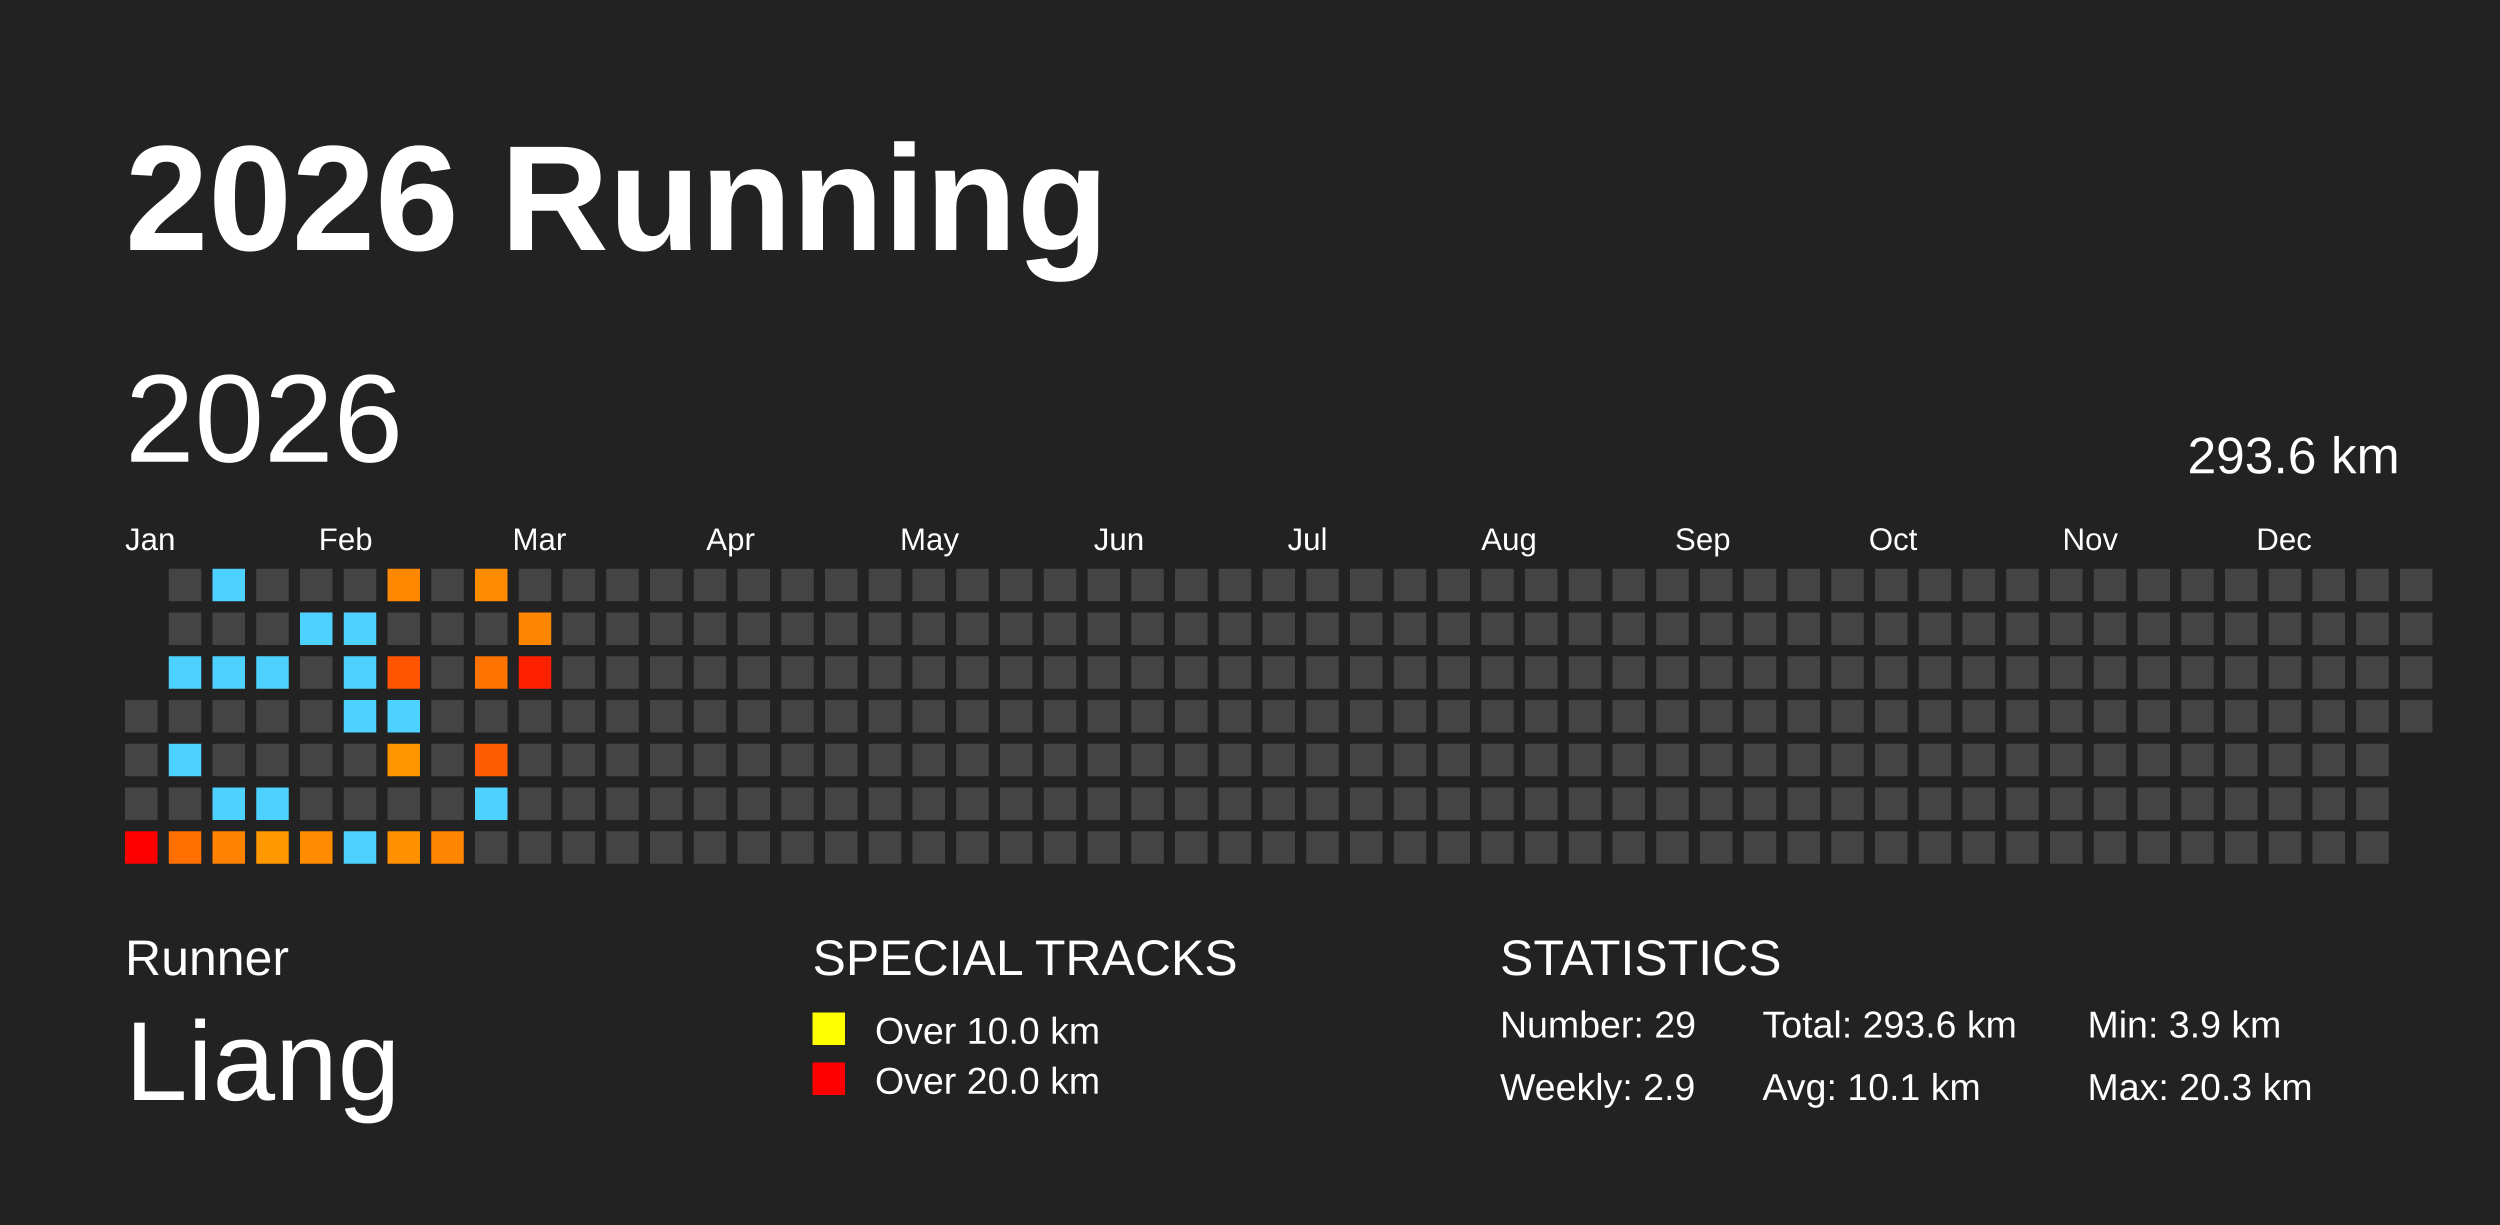
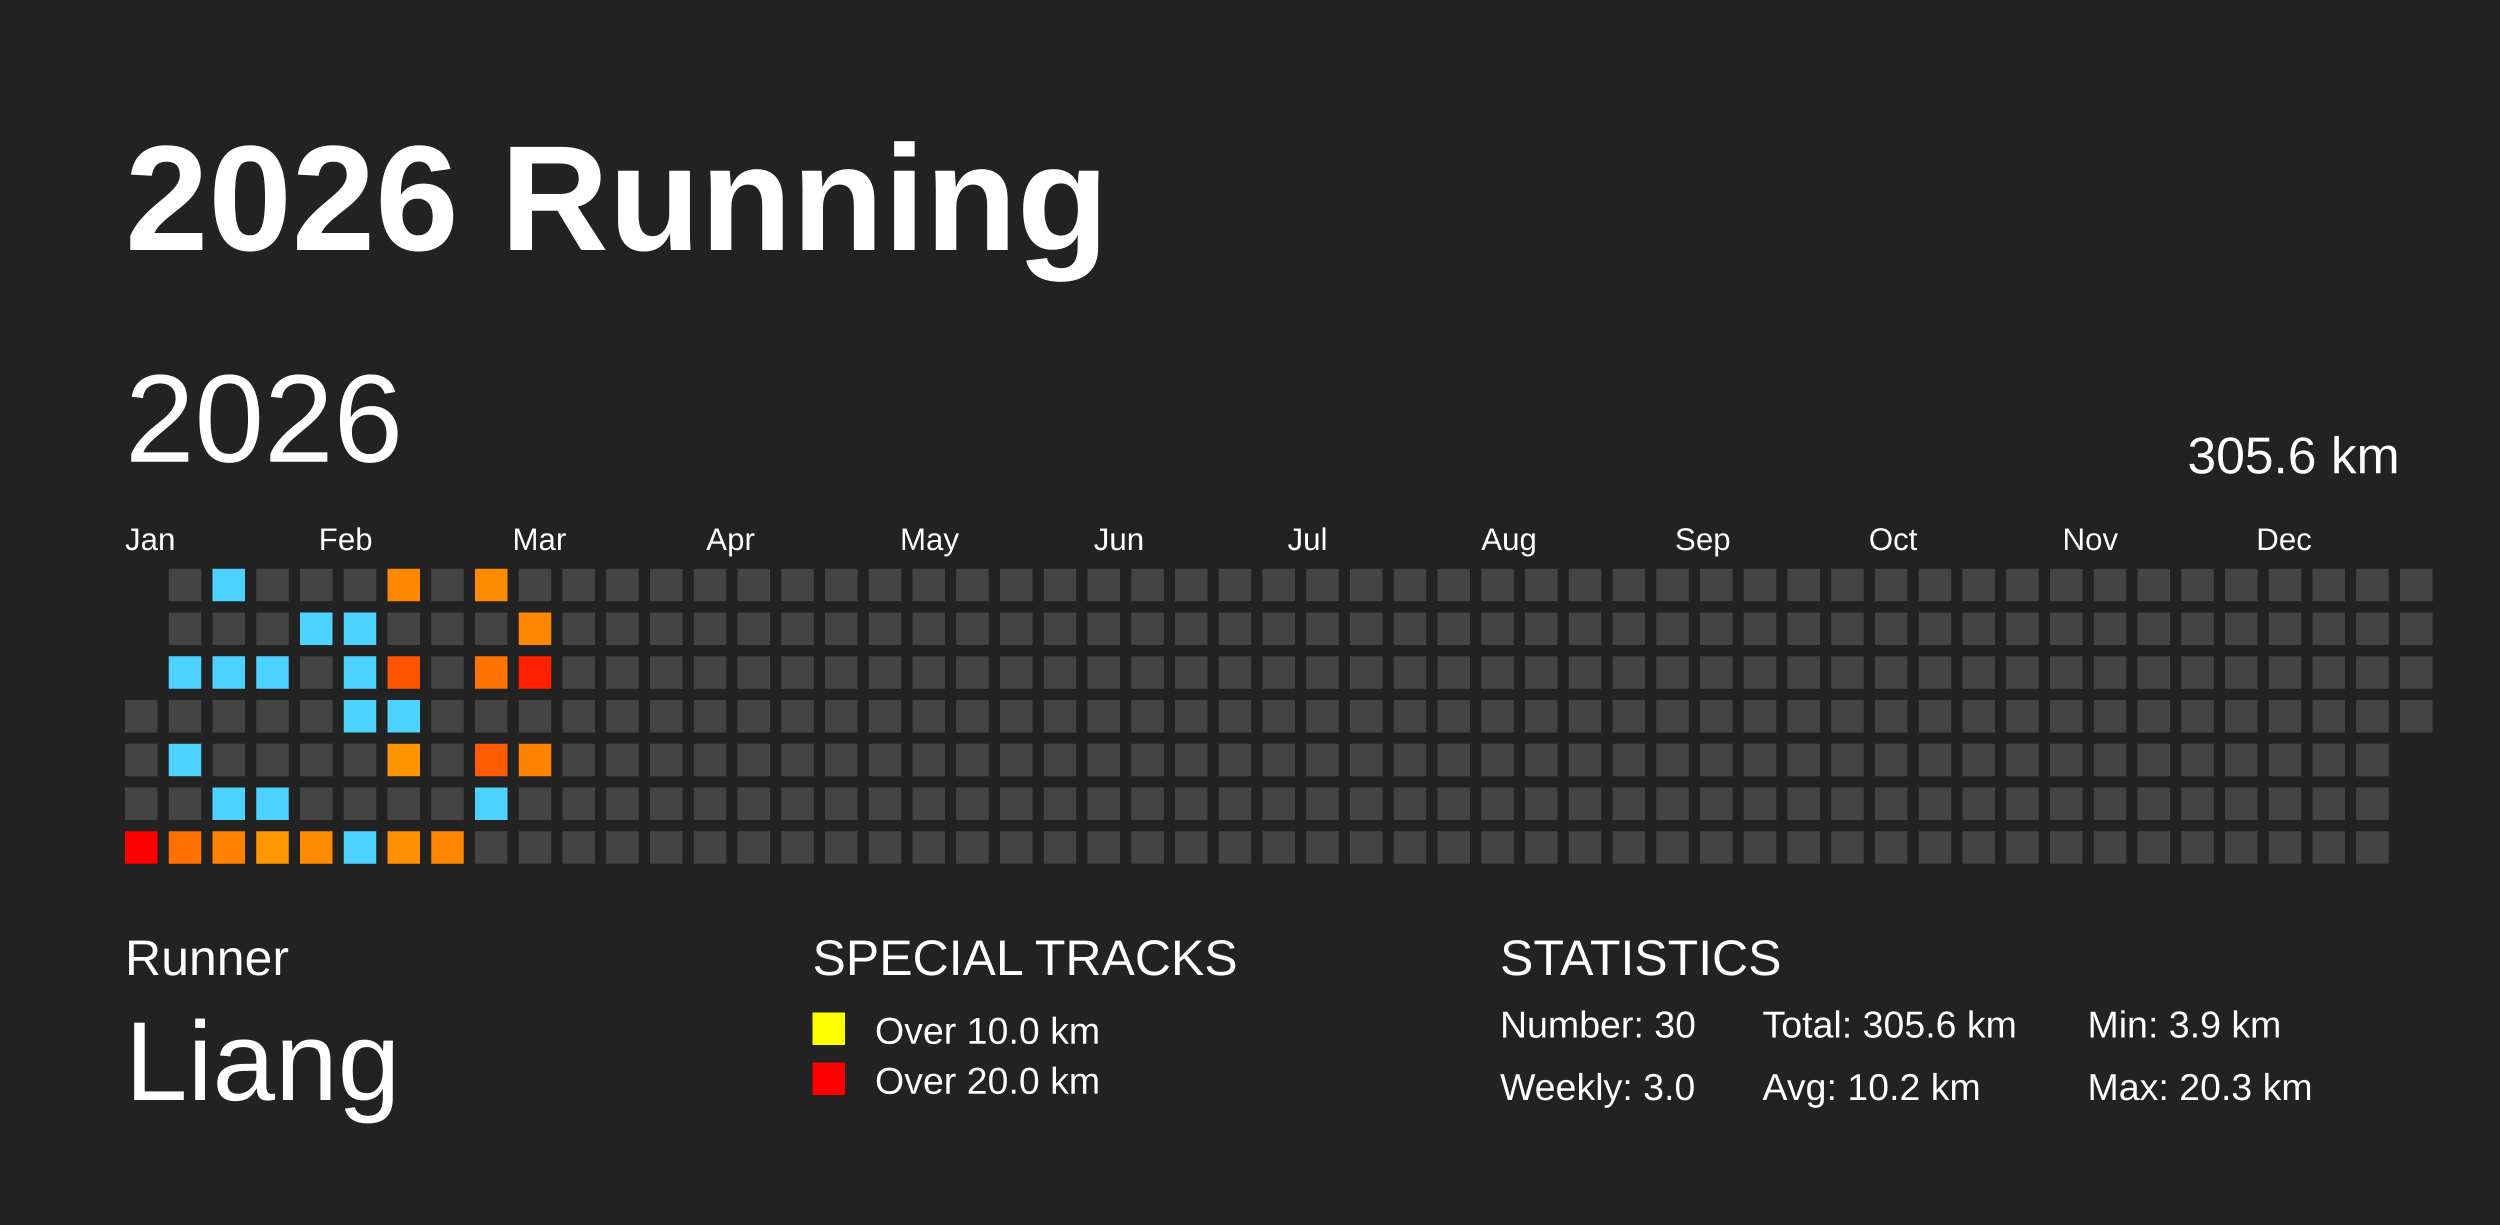
<svg xmlns="http://www.w3.org/2000/svg" baseProfile="full" height="98mm" version="1.1" viewBox="0,0,200,98" width="200mm">
  <defs />
  <rect fill="#222222" height="98" width="200" x="0" y="0" />
  <text fill="#FFFFFF" style="font-size:12px; font-family:Arial; font-weight:bold;" x="10" y="20">2026 Running</text>
  <text fill="#FFFFFF" style="font-size:4px; font-family:Arial" x="10" y="78">Runner</text>
  <text fill="#FFFFFF" style="font-size:9px; font-family:Arial" x="10" y="88">Liang</text>
  <text fill="#FFFFFF" style="font-size:4px; font-family:Arial" x="65" y="78">SPECIAL TRACKS</text>
  <rect fill="yellow" height="2.6" width="2.6" x="65" y="81" />
  <text fill="#FFFFFF" style="font-size:3px; font-family:Arial" x="70" y="83.5">Over 10.0 km</text>
  <rect fill="red" height="2.6" width="2.6" x="65" y="85" />
  <text fill="#FFFFFF" style="font-size:3px; font-family:Arial" x="70" y="87.5">Over 20.0 km</text>
  <text fill="#FFFFFF" style="font-size:4px; font-family:Arial" x="120" y="78">STATISTICS</text>
-   <text fill="#FFFFFF" style="font-size:3px; font-family:Arial" x="120" y="83">Number: 29</text>
-   <text fill="#FFFFFF" style="font-size:3px; font-family:Arial" x="120" y="88">Weekly: 2.9</text>
-   <text fill="#FFFFFF" style="font-size:3px; font-family:Arial" x="141" y="83">Total: 293.6 km</text>
-   <text fill="#FFFFFF" style="font-size:3px; font-family:Arial" x="141" y="88">Avg: 10.1 km</text>
+   <text fill="#FFFFFF" style="font-size:3px; font-family:Arial" x="120" y="83">Number: 30</text>
+   <text fill="#FFFFFF" style="font-size:3px; font-family:Arial" x="120" y="88">Weekly: 3.0</text>
+   <text fill="#FFFFFF" style="font-size:3px; font-family:Arial" x="141" y="83">Total: 305.6 km</text>
+   <text fill="#FFFFFF" style="font-size:3px; font-family:Arial" x="141" y="88">Avg: 10.2 km</text>
  <text fill="#FFFFFF" style="font-size:3px; font-family:Arial" x="167" y="83">Min: 3.9 km</text>
  <text fill="#FFFFFF" style="font-size:3px; font-family:Arial" x="167" y="88">Max: 20.3 km</text>
  <text dominant-baseline="hanging" fill="#FFFFFF" style="font-size:10.0px; font-family:Arial;" x="10" y="30">2026</text>
-   <text dominant-baseline="hanging" fill="#FFFFFF" style="font-size:4.125px; font-family:Arial;" x="175" y="35">293.6 km</text>
+   <text dominant-baseline="hanging" fill="#FFFFFF" style="font-size:4.125px; font-family:Arial;" x="175" y="35">305.6 km</text>
  <text fill="#FFFFFF" style="font-size:2.5px; font-family:Arial" x="10.0" y="44">Jan</text>
  <text fill="#FFFFFF" style="font-size:2.5px; font-family:Arial" x="25.5" y="44">Feb</text>
  <text fill="#FFFFFF" style="font-size:2.5px; font-family:Arial" x="41.0" y="44">Mar</text>
  <text fill="#FFFFFF" style="font-size:2.5px; font-family:Arial" x="56.5" y="44">Apr</text>
  <text fill="#FFFFFF" style="font-size:2.5px; font-family:Arial" x="72.0" y="44">May</text>
  <text fill="#FFFFFF" style="font-size:2.5px; font-family:Arial" x="87.5" y="44">Jun</text>
  <text fill="#FFFFFF" style="font-size:2.5px; font-family:Arial" x="103.0" y="44">Jul</text>
  <text fill="#FFFFFF" style="font-size:2.5px; font-family:Arial" x="118.5" y="44">Aug</text>
  <text fill="#FFFFFF" style="font-size:2.5px; font-family:Arial" x="134.0" y="44">Sep</text>
  <text fill="#FFFFFF" style="font-size:2.5px; font-family:Arial" x="149.5" y="44">Oct</text>
  <text fill="#FFFFFF" style="font-size:2.5px; font-family:Arial" x="165.0" y="44">Nov</text>
  <text fill="#FFFFFF" style="font-size:2.5px; font-family:Arial" x="180.5" y="44">Dec</text>
  <rect fill="#444444" height="2.6" width="2.6" x="10.0" y="56.0" />
  <rect fill="#444444" height="2.6" width="2.6" x="10.0" y="59.5" />
  <rect fill="#444444" height="2.6" width="2.6" x="10.0" y="63.0" />
  <rect fill="red" height="2.6" width="2.6" x="10.0" y="66.5" />
  <rect fill="#444444" height="2.6" width="2.6" x="13.5" y="45.5" />
  <rect fill="#444444" height="2.6" width="2.6" x="13.5" y="49.0" />
  <rect fill="#4dd2ff" height="2.6" width="2.6" x="13.5" y="52.5" />
  <rect fill="#444444" height="2.6" width="2.6" x="13.5" y="56.0" />
  <rect fill="#4dd2ff" height="2.6" width="2.6" x="13.5" y="59.5" />
  <rect fill="#444444" height="2.6" width="2.6" x="13.5" y="63.0" />
  <rect fill="#ff7000" height="2.6" width="2.6" x="13.5" y="66.5" />
  <rect fill="#4dd2ff" height="2.6" width="2.6" x="17.0" y="45.5" />
  <rect fill="#444444" height="2.6" width="2.6" x="17.0" y="49.0" />
  <rect fill="#4dd2ff" height="2.6" width="2.6" x="17.0" y="52.5" />
  <rect fill="#444444" height="2.6" width="2.6" x="17.0" y="56.0" />
  <rect fill="#444444" height="2.6" width="2.6" x="17.0" y="59.5" />
  <rect fill="#4dd2ff" height="2.6" width="2.6" x="17.0" y="63.0" />
  <rect fill="#ff8200" height="2.6" width="2.6" x="17.0" y="66.5" />
  <rect fill="#444444" height="2.6" width="2.6" x="20.5" y="45.5" />
  <rect fill="#444444" height="2.6" width="2.6" x="20.5" y="49.0" />
  <rect fill="#4dd2ff" height="2.6" width="2.6" x="20.5" y="52.5" />
  <rect fill="#444444" height="2.6" width="2.6" x="20.5" y="56.0" />
  <rect fill="#444444" height="2.6" width="2.6" x="20.5" y="59.5" />
  <rect fill="#4dd2ff" height="2.6" width="2.6" x="20.5" y="63.0" />
  <rect fill="#ff9800" height="2.6" width="2.6" x="20.5" y="66.5" />
  <rect fill="#444444" height="2.6" width="2.6" x="24.0" y="45.5" />
  <rect fill="#4dd2ff" height="2.6" width="2.6" x="24.0" y="49.0" />
  <rect fill="#444444" height="2.6" width="2.6" x="24.0" y="52.5" />
  <rect fill="#444444" height="2.6" width="2.6" x="24.0" y="56.0" />
  <rect fill="#444444" height="2.6" width="2.6" x="24.0" y="59.5" />
  <rect fill="#444444" height="2.6" width="2.6" x="24.0" y="63.0" />
  <rect fill="#ff8c00" height="2.6" width="2.6" x="24.0" y="66.5" />
  <rect fill="#444444" height="2.6" width="2.6" x="27.5" y="45.5" />
  <rect fill="#4dd2ff" height="2.6" width="2.6" x="27.5" y="49.0" />
  <rect fill="#4dd2ff" height="2.6" width="2.6" x="27.5" y="52.5" />
  <rect fill="#4dd2ff" height="2.6" width="2.6" x="27.5" y="56.0" />
  <rect fill="#444444" height="2.6" width="2.6" x="27.5" y="59.5" />
  <rect fill="#444444" height="2.6" width="2.6" x="27.5" y="63.0" />
  <rect fill="#4dd2ff" height="2.6" width="2.6" x="27.5" y="66.5" />
  <rect fill="#ff8800" height="2.6" width="2.6" x="31.0" y="45.5" />
  <rect fill="#444444" height="2.6" width="2.6" x="31.0" y="49.0" />
  <rect fill="#ff5400" height="2.6" width="2.6" x="31.0" y="52.5" />
  <rect fill="#4dd2ff" height="2.6" width="2.6" x="31.0" y="56.0" />
  <rect fill="#ff9600" height="2.6" width="2.6" x="31.0" y="59.5" />
  <rect fill="#444444" height="2.6" width="2.6" x="31.0" y="63.0" />
  <rect fill="#ff9000" height="2.6" width="2.6" x="31.0" y="66.5" />
  <rect fill="#444444" height="2.6" width="2.6" x="34.5" y="45.5" />
  <rect fill="#444444" height="2.6" width="2.6" x="34.5" y="49.0" />
  <rect fill="#444444" height="2.6" width="2.6" x="34.5" y="52.5" />
  <rect fill="#444444" height="2.6" width="2.6" x="34.5" y="56.0" />
  <rect fill="#444444" height="2.6" width="2.6" x="34.5" y="59.5" />
  <rect fill="#444444" height="2.6" width="2.6" x="34.5" y="63.0" />
  <rect fill="#ff8600" height="2.6" width="2.6" x="34.5" y="66.5" />
  <rect fill="#ff8c00" height="2.6" width="2.6" x="38.0" y="45.5" />
  <rect fill="#444444" height="2.6" width="2.6" x="38.0" y="49.0" />
  <rect fill="#ff7300" height="2.6" width="2.6" x="38.0" y="52.5" />
  <rect fill="#444444" height="2.6" width="2.6" x="38.0" y="56.0" />
  <rect fill="#ff5b00" height="2.6" width="2.6" x="38.0" y="59.5" />
  <rect fill="#4dd2ff" height="2.6" width="2.6" x="38.0" y="63.0" />
  <rect fill="#444444" height="2.6" width="2.6" x="38.0" y="66.5" />
  <rect fill="#444444" height="2.6" width="2.6" x="41.5" y="45.5" />
  <rect fill="#ff8600" height="2.6" width="2.6" x="41.5" y="49.0" />
  <rect fill="#ff2000" height="2.6" width="2.6" x="41.5" y="52.5" />
  <rect fill="#444444" height="2.6" width="2.6" x="41.5" y="56.0" />
-   <rect fill="#444444" height="2.6" width="2.6" x="41.5" y="59.5" />
+   <rect fill="#ff8200" height="2.6" width="2.6" x="41.5" y="59.5" />
  <rect fill="#444444" height="2.6" width="2.6" x="41.5" y="63.0" />
  <rect fill="#444444" height="2.6" width="2.6" x="41.5" y="66.5" />
  <rect fill="#444444" height="2.6" width="2.6" x="45.0" y="45.5" />
  <rect fill="#444444" height="2.6" width="2.6" x="45.0" y="49.0" />
  <rect fill="#444444" height="2.6" width="2.6" x="45.0" y="52.5" />
  <rect fill="#444444" height="2.6" width="2.6" x="45.0" y="56.0" />
  <rect fill="#444444" height="2.6" width="2.6" x="45.0" y="59.5" />
  <rect fill="#444444" height="2.6" width="2.6" x="45.0" y="63.0" />
  <rect fill="#444444" height="2.6" width="2.6" x="45.0" y="66.5" />
  <rect fill="#444444" height="2.6" width="2.6" x="48.5" y="45.5" />
  <rect fill="#444444" height="2.6" width="2.6" x="48.5" y="49.0" />
  <rect fill="#444444" height="2.6" width="2.6" x="48.5" y="52.5" />
  <rect fill="#444444" height="2.6" width="2.6" x="48.5" y="56.0" />
  <rect fill="#444444" height="2.6" width="2.6" x="48.5" y="59.5" />
  <rect fill="#444444" height="2.6" width="2.6" x="48.5" y="63.0" />
  <rect fill="#444444" height="2.6" width="2.6" x="48.5" y="66.5" />
  <rect fill="#444444" height="2.6" width="2.6" x="52.0" y="45.5" />
  <rect fill="#444444" height="2.6" width="2.6" x="52.0" y="49.0" />
  <rect fill="#444444" height="2.6" width="2.6" x="52.0" y="52.5" />
  <rect fill="#444444" height="2.6" width="2.6" x="52.0" y="56.0" />
  <rect fill="#444444" height="2.6" width="2.6" x="52.0" y="59.5" />
  <rect fill="#444444" height="2.6" width="2.6" x="52.0" y="63.0" />
  <rect fill="#444444" height="2.6" width="2.6" x="52.0" y="66.5" />
  <rect fill="#444444" height="2.6" width="2.6" x="55.5" y="45.5" />
  <rect fill="#444444" height="2.6" width="2.6" x="55.5" y="49.0" />
  <rect fill="#444444" height="2.6" width="2.6" x="55.5" y="52.5" />
  <rect fill="#444444" height="2.6" width="2.6" x="55.5" y="56.0" />
  <rect fill="#444444" height="2.6" width="2.6" x="55.5" y="59.5" />
  <rect fill="#444444" height="2.6" width="2.6" x="55.5" y="63.0" />
  <rect fill="#444444" height="2.6" width="2.6" x="55.5" y="66.5" />
  <rect fill="#444444" height="2.6" width="2.6" x="59.0" y="45.5" />
  <rect fill="#444444" height="2.6" width="2.6" x="59.0" y="49.0" />
  <rect fill="#444444" height="2.6" width="2.6" x="59.0" y="52.5" />
  <rect fill="#444444" height="2.6" width="2.6" x="59.0" y="56.0" />
  <rect fill="#444444" height="2.6" width="2.6" x="59.0" y="59.5" />
  <rect fill="#444444" height="2.6" width="2.6" x="59.0" y="63.0" />
  <rect fill="#444444" height="2.6" width="2.6" x="59.0" y="66.5" />
  <rect fill="#444444" height="2.6" width="2.6" x="62.5" y="45.5" />
  <rect fill="#444444" height="2.6" width="2.6" x="62.5" y="49.0" />
  <rect fill="#444444" height="2.6" width="2.6" x="62.5" y="52.5" />
  <rect fill="#444444" height="2.6" width="2.6" x="62.5" y="56.0" />
  <rect fill="#444444" height="2.6" width="2.6" x="62.5" y="59.5" />
  <rect fill="#444444" height="2.6" width="2.6" x="62.5" y="63.0" />
  <rect fill="#444444" height="2.6" width="2.6" x="62.5" y="66.5" />
  <rect fill="#444444" height="2.6" width="2.6" x="66.0" y="45.5" />
  <rect fill="#444444" height="2.6" width="2.6" x="66.0" y="49.0" />
  <rect fill="#444444" height="2.6" width="2.6" x="66.0" y="52.5" />
  <rect fill="#444444" height="2.6" width="2.6" x="66.0" y="56.0" />
  <rect fill="#444444" height="2.6" width="2.6" x="66.0" y="59.5" />
  <rect fill="#444444" height="2.6" width="2.6" x="66.0" y="63.0" />
  <rect fill="#444444" height="2.6" width="2.6" x="66.0" y="66.5" />
  <rect fill="#444444" height="2.6" width="2.6" x="69.5" y="45.5" />
  <rect fill="#444444" height="2.6" width="2.6" x="69.5" y="49.0" />
  <rect fill="#444444" height="2.6" width="2.6" x="69.5" y="52.5" />
  <rect fill="#444444" height="2.6" width="2.6" x="69.5" y="56.0" />
  <rect fill="#444444" height="2.6" width="2.6" x="69.5" y="59.5" />
  <rect fill="#444444" height="2.6" width="2.6" x="69.5" y="63.0" />
  <rect fill="#444444" height="2.6" width="2.6" x="69.5" y="66.5" />
  <rect fill="#444444" height="2.6" width="2.6" x="73.0" y="45.5" />
  <rect fill="#444444" height="2.6" width="2.6" x="73.0" y="49.0" />
  <rect fill="#444444" height="2.6" width="2.6" x="73.0" y="52.5" />
  <rect fill="#444444" height="2.6" width="2.6" x="73.0" y="56.0" />
  <rect fill="#444444" height="2.6" width="2.6" x="73.0" y="59.5" />
  <rect fill="#444444" height="2.6" width="2.6" x="73.0" y="63.0" />
  <rect fill="#444444" height="2.6" width="2.6" x="73.0" y="66.5" />
  <rect fill="#444444" height="2.6" width="2.6" x="76.5" y="45.5" />
  <rect fill="#444444" height="2.6" width="2.6" x="76.5" y="49.0" />
  <rect fill="#444444" height="2.6" width="2.6" x="76.5" y="52.5" />
  <rect fill="#444444" height="2.6" width="2.6" x="76.5" y="56.0" />
  <rect fill="#444444" height="2.6" width="2.6" x="76.5" y="59.5" />
  <rect fill="#444444" height="2.6" width="2.6" x="76.5" y="63.0" />
  <rect fill="#444444" height="2.6" width="2.6" x="76.5" y="66.5" />
  <rect fill="#444444" height="2.6" width="2.6" x="80.0" y="45.5" />
  <rect fill="#444444" height="2.6" width="2.6" x="80.0" y="49.0" />
  <rect fill="#444444" height="2.6" width="2.6" x="80.0" y="52.5" />
  <rect fill="#444444" height="2.6" width="2.6" x="80.0" y="56.0" />
  <rect fill="#444444" height="2.6" width="2.6" x="80.0" y="59.5" />
  <rect fill="#444444" height="2.6" width="2.6" x="80.0" y="63.0" />
  <rect fill="#444444" height="2.6" width="2.6" x="80.0" y="66.5" />
  <rect fill="#444444" height="2.6" width="2.6" x="83.5" y="45.5" />
  <rect fill="#444444" height="2.6" width="2.6" x="83.5" y="49.0" />
  <rect fill="#444444" height="2.6" width="2.6" x="83.5" y="52.5" />
  <rect fill="#444444" height="2.6" width="2.6" x="83.5" y="56.0" />
  <rect fill="#444444" height="2.6" width="2.6" x="83.5" y="59.5" />
  <rect fill="#444444" height="2.6" width="2.6" x="83.5" y="63.0" />
  <rect fill="#444444" height="2.6" width="2.6" x="83.5" y="66.5" />
  <rect fill="#444444" height="2.6" width="2.6" x="87.0" y="45.5" />
  <rect fill="#444444" height="2.6" width="2.6" x="87.0" y="49.0" />
  <rect fill="#444444" height="2.6" width="2.6" x="87.0" y="52.5" />
  <rect fill="#444444" height="2.6" width="2.6" x="87.0" y="56.0" />
  <rect fill="#444444" height="2.6" width="2.6" x="87.0" y="59.5" />
  <rect fill="#444444" height="2.6" width="2.6" x="87.0" y="63.0" />
  <rect fill="#444444" height="2.6" width="2.6" x="87.0" y="66.5" />
  <rect fill="#444444" height="2.6" width="2.6" x="90.5" y="45.5" />
  <rect fill="#444444" height="2.6" width="2.6" x="90.5" y="49.0" />
  <rect fill="#444444" height="2.6" width="2.6" x="90.5" y="52.5" />
  <rect fill="#444444" height="2.6" width="2.6" x="90.5" y="56.0" />
  <rect fill="#444444" height="2.6" width="2.6" x="90.5" y="59.5" />
  <rect fill="#444444" height="2.6" width="2.6" x="90.5" y="63.0" />
  <rect fill="#444444" height="2.6" width="2.6" x="90.5" y="66.5" />
  <rect fill="#444444" height="2.6" width="2.6" x="94.0" y="45.5" />
  <rect fill="#444444" height="2.6" width="2.6" x="94.0" y="49.0" />
  <rect fill="#444444" height="2.6" width="2.6" x="94.0" y="52.5" />
  <rect fill="#444444" height="2.6" width="2.6" x="94.0" y="56.0" />
  <rect fill="#444444" height="2.6" width="2.6" x="94.0" y="59.5" />
  <rect fill="#444444" height="2.6" width="2.6" x="94.0" y="63.0" />
  <rect fill="#444444" height="2.6" width="2.6" x="94.0" y="66.5" />
  <rect fill="#444444" height="2.6" width="2.6" x="97.5" y="45.5" />
  <rect fill="#444444" height="2.6" width="2.6" x="97.5" y="49.0" />
  <rect fill="#444444" height="2.6" width="2.6" x="97.5" y="52.5" />
  <rect fill="#444444" height="2.6" width="2.6" x="97.5" y="56.0" />
  <rect fill="#444444" height="2.6" width="2.6" x="97.5" y="59.5" />
  <rect fill="#444444" height="2.6" width="2.6" x="97.5" y="63.0" />
  <rect fill="#444444" height="2.6" width="2.6" x="97.5" y="66.5" />
  <rect fill="#444444" height="2.6" width="2.6" x="101.0" y="45.5" />
  <rect fill="#444444" height="2.6" width="2.6" x="101.0" y="49.0" />
  <rect fill="#444444" height="2.6" width="2.6" x="101.0" y="52.5" />
  <rect fill="#444444" height="2.6" width="2.6" x="101.0" y="56.0" />
  <rect fill="#444444" height="2.6" width="2.6" x="101.0" y="59.5" />
  <rect fill="#444444" height="2.6" width="2.6" x="101.0" y="63.0" />
  <rect fill="#444444" height="2.6" width="2.6" x="101.0" y="66.5" />
  <rect fill="#444444" height="2.6" width="2.6" x="104.5" y="45.5" />
  <rect fill="#444444" height="2.6" width="2.6" x="104.5" y="49.0" />
  <rect fill="#444444" height="2.6" width="2.6" x="104.5" y="52.5" />
  <rect fill="#444444" height="2.6" width="2.6" x="104.5" y="56.0" />
  <rect fill="#444444" height="2.6" width="2.6" x="104.5" y="59.5" />
  <rect fill="#444444" height="2.6" width="2.6" x="104.5" y="63.0" />
  <rect fill="#444444" height="2.6" width="2.6" x="104.5" y="66.5" />
  <rect fill="#444444" height="2.6" width="2.6" x="108.0" y="45.5" />
  <rect fill="#444444" height="2.6" width="2.6" x="108.0" y="49.0" />
  <rect fill="#444444" height="2.6" width="2.6" x="108.0" y="52.5" />
  <rect fill="#444444" height="2.6" width="2.6" x="108.0" y="56.0" />
  <rect fill="#444444" height="2.6" width="2.6" x="108.0" y="59.5" />
  <rect fill="#444444" height="2.6" width="2.6" x="108.0" y="63.0" />
  <rect fill="#444444" height="2.6" width="2.6" x="108.0" y="66.5" />
  <rect fill="#444444" height="2.6" width="2.6" x="111.5" y="45.5" />
  <rect fill="#444444" height="2.6" width="2.6" x="111.5" y="49.0" />
  <rect fill="#444444" height="2.6" width="2.6" x="111.5" y="52.5" />
  <rect fill="#444444" height="2.6" width="2.6" x="111.5" y="56.0" />
  <rect fill="#444444" height="2.6" width="2.6" x="111.5" y="59.5" />
  <rect fill="#444444" height="2.6" width="2.6" x="111.5" y="63.0" />
  <rect fill="#444444" height="2.6" width="2.6" x="111.5" y="66.5" />
  <rect fill="#444444" height="2.6" width="2.6" x="115.0" y="45.5" />
  <rect fill="#444444" height="2.6" width="2.6" x="115.0" y="49.0" />
  <rect fill="#444444" height="2.6" width="2.6" x="115.0" y="52.5" />
  <rect fill="#444444" height="2.6" width="2.6" x="115.0" y="56.0" />
  <rect fill="#444444" height="2.6" width="2.6" x="115.0" y="59.5" />
  <rect fill="#444444" height="2.6" width="2.6" x="115.0" y="63.0" />
  <rect fill="#444444" height="2.6" width="2.6" x="115.0" y="66.5" />
  <rect fill="#444444" height="2.6" width="2.6" x="118.5" y="45.5" />
  <rect fill="#444444" height="2.6" width="2.6" x="118.5" y="49.0" />
  <rect fill="#444444" height="2.6" width="2.6" x="118.5" y="52.5" />
  <rect fill="#444444" height="2.6" width="2.6" x="118.5" y="56.0" />
  <rect fill="#444444" height="2.6" width="2.6" x="118.5" y="59.5" />
  <rect fill="#444444" height="2.6" width="2.6" x="118.5" y="63.0" />
  <rect fill="#444444" height="2.6" width="2.6" x="118.5" y="66.5" />
  <rect fill="#444444" height="2.6" width="2.6" x="122.0" y="45.5" />
  <rect fill="#444444" height="2.6" width="2.6" x="122.0" y="49.0" />
  <rect fill="#444444" height="2.6" width="2.6" x="122.0" y="52.5" />
  <rect fill="#444444" height="2.6" width="2.6" x="122.0" y="56.0" />
  <rect fill="#444444" height="2.6" width="2.6" x="122.0" y="59.5" />
  <rect fill="#444444" height="2.6" width="2.6" x="122.0" y="63.0" />
  <rect fill="#444444" height="2.6" width="2.6" x="122.0" y="66.5" />
  <rect fill="#444444" height="2.6" width="2.6" x="125.5" y="45.5" />
  <rect fill="#444444" height="2.6" width="2.6" x="125.5" y="49.0" />
  <rect fill="#444444" height="2.6" width="2.6" x="125.5" y="52.5" />
  <rect fill="#444444" height="2.6" width="2.6" x="125.5" y="56.0" />
  <rect fill="#444444" height="2.6" width="2.6" x="125.5" y="59.5" />
  <rect fill="#444444" height="2.6" width="2.6" x="125.5" y="63.0" />
  <rect fill="#444444" height="2.6" width="2.6" x="125.5" y="66.5" />
  <rect fill="#444444" height="2.6" width="2.6" x="129.0" y="45.5" />
  <rect fill="#444444" height="2.6" width="2.6" x="129.0" y="49.0" />
  <rect fill="#444444" height="2.6" width="2.6" x="129.0" y="52.5" />
  <rect fill="#444444" height="2.6" width="2.6" x="129.0" y="56.0" />
  <rect fill="#444444" height="2.6" width="2.6" x="129.0" y="59.5" />
  <rect fill="#444444" height="2.6" width="2.6" x="129.0" y="63.0" />
  <rect fill="#444444" height="2.6" width="2.6" x="129.0" y="66.5" />
  <rect fill="#444444" height="2.6" width="2.6" x="132.5" y="45.5" />
  <rect fill="#444444" height="2.6" width="2.6" x="132.5" y="49.0" />
  <rect fill="#444444" height="2.6" width="2.6" x="132.5" y="52.5" />
  <rect fill="#444444" height="2.6" width="2.6" x="132.5" y="56.0" />
  <rect fill="#444444" height="2.6" width="2.6" x="132.5" y="59.5" />
  <rect fill="#444444" height="2.6" width="2.6" x="132.5" y="63.0" />
  <rect fill="#444444" height="2.6" width="2.6" x="132.5" y="66.5" />
  <rect fill="#444444" height="2.6" width="2.6" x="136.0" y="45.5" />
  <rect fill="#444444" height="2.6" width="2.6" x="136.0" y="49.0" />
  <rect fill="#444444" height="2.6" width="2.6" x="136.0" y="52.5" />
  <rect fill="#444444" height="2.6" width="2.6" x="136.0" y="56.0" />
  <rect fill="#444444" height="2.6" width="2.6" x="136.0" y="59.5" />
  <rect fill="#444444" height="2.6" width="2.6" x="136.0" y="63.0" />
  <rect fill="#444444" height="2.6" width="2.6" x="136.0" y="66.5" />
  <rect fill="#444444" height="2.6" width="2.6" x="139.5" y="45.5" />
  <rect fill="#444444" height="2.6" width="2.6" x="139.5" y="49.0" />
  <rect fill="#444444" height="2.6" width="2.6" x="139.5" y="52.5" />
  <rect fill="#444444" height="2.6" width="2.6" x="139.5" y="56.0" />
  <rect fill="#444444" height="2.6" width="2.6" x="139.5" y="59.5" />
  <rect fill="#444444" height="2.6" width="2.6" x="139.5" y="63.0" />
  <rect fill="#444444" height="2.6" width="2.6" x="139.5" y="66.5" />
  <rect fill="#444444" height="2.6" width="2.6" x="143.0" y="45.5" />
  <rect fill="#444444" height="2.6" width="2.6" x="143.0" y="49.0" />
  <rect fill="#444444" height="2.6" width="2.6" x="143.0" y="52.5" />
  <rect fill="#444444" height="2.6" width="2.6" x="143.0" y="56.0" />
  <rect fill="#444444" height="2.6" width="2.6" x="143.0" y="59.5" />
  <rect fill="#444444" height="2.6" width="2.6" x="143.0" y="63.0" />
  <rect fill="#444444" height="2.6" width="2.6" x="143.0" y="66.5" />
  <rect fill="#444444" height="2.6" width="2.6" x="146.5" y="45.5" />
  <rect fill="#444444" height="2.6" width="2.6" x="146.5" y="49.0" />
  <rect fill="#444444" height="2.6" width="2.6" x="146.5" y="52.5" />
  <rect fill="#444444" height="2.6" width="2.6" x="146.5" y="56.0" />
  <rect fill="#444444" height="2.6" width="2.6" x="146.5" y="59.5" />
  <rect fill="#444444" height="2.6" width="2.6" x="146.5" y="63.0" />
  <rect fill="#444444" height="2.6" width="2.6" x="146.5" y="66.5" />
  <rect fill="#444444" height="2.6" width="2.6" x="150.0" y="45.5" />
  <rect fill="#444444" height="2.6" width="2.6" x="150.0" y="49.0" />
  <rect fill="#444444" height="2.6" width="2.6" x="150.0" y="52.5" />
  <rect fill="#444444" height="2.6" width="2.6" x="150.0" y="56.0" />
  <rect fill="#444444" height="2.6" width="2.6" x="150.0" y="59.5" />
  <rect fill="#444444" height="2.6" width="2.6" x="150.0" y="63.0" />
  <rect fill="#444444" height="2.6" width="2.6" x="150.0" y="66.5" />
  <rect fill="#444444" height="2.6" width="2.6" x="153.5" y="45.5" />
  <rect fill="#444444" height="2.6" width="2.6" x="153.5" y="49.0" />
  <rect fill="#444444" height="2.6" width="2.6" x="153.5" y="52.5" />
  <rect fill="#444444" height="2.6" width="2.6" x="153.5" y="56.0" />
  <rect fill="#444444" height="2.6" width="2.6" x="153.5" y="59.5" />
  <rect fill="#444444" height="2.6" width="2.6" x="153.5" y="63.0" />
  <rect fill="#444444" height="2.6" width="2.6" x="153.5" y="66.5" />
  <rect fill="#444444" height="2.6" width="2.6" x="157.0" y="45.5" />
  <rect fill="#444444" height="2.6" width="2.6" x="157.0" y="49.0" />
  <rect fill="#444444" height="2.6" width="2.6" x="157.0" y="52.5" />
  <rect fill="#444444" height="2.6" width="2.6" x="157.0" y="56.0" />
  <rect fill="#444444" height="2.6" width="2.6" x="157.0" y="59.5" />
  <rect fill="#444444" height="2.6" width="2.6" x="157.0" y="63.0" />
  <rect fill="#444444" height="2.6" width="2.6" x="157.0" y="66.5" />
  <rect fill="#444444" height="2.6" width="2.6" x="160.5" y="45.5" />
  <rect fill="#444444" height="2.6" width="2.6" x="160.5" y="49.0" />
  <rect fill="#444444" height="2.6" width="2.6" x="160.5" y="52.5" />
  <rect fill="#444444" height="2.6" width="2.6" x="160.5" y="56.0" />
  <rect fill="#444444" height="2.6" width="2.6" x="160.5" y="59.5" />
  <rect fill="#444444" height="2.6" width="2.6" x="160.5" y="63.0" />
  <rect fill="#444444" height="2.6" width="2.6" x="160.5" y="66.5" />
  <rect fill="#444444" height="2.6" width="2.6" x="164.0" y="45.5" />
  <rect fill="#444444" height="2.6" width="2.6" x="164.0" y="49.0" />
  <rect fill="#444444" height="2.6" width="2.6" x="164.0" y="52.5" />
  <rect fill="#444444" height="2.6" width="2.6" x="164.0" y="56.0" />
  <rect fill="#444444" height="2.6" width="2.6" x="164.0" y="59.5" />
  <rect fill="#444444" height="2.6" width="2.6" x="164.0" y="63.0" />
  <rect fill="#444444" height="2.6" width="2.6" x="164.0" y="66.5" />
  <rect fill="#444444" height="2.6" width="2.6" x="167.5" y="45.5" />
  <rect fill="#444444" height="2.6" width="2.6" x="167.5" y="49.0" />
  <rect fill="#444444" height="2.6" width="2.6" x="167.5" y="52.5" />
  <rect fill="#444444" height="2.6" width="2.6" x="167.5" y="56.0" />
  <rect fill="#444444" height="2.6" width="2.6" x="167.5" y="59.5" />
  <rect fill="#444444" height="2.6" width="2.6" x="167.5" y="63.0" />
  <rect fill="#444444" height="2.6" width="2.6" x="167.5" y="66.5" />
  <rect fill="#444444" height="2.6" width="2.6" x="171.0" y="45.5" />
  <rect fill="#444444" height="2.6" width="2.6" x="171.0" y="49.0" />
  <rect fill="#444444" height="2.6" width="2.6" x="171.0" y="52.5" />
  <rect fill="#444444" height="2.6" width="2.6" x="171.0" y="56.0" />
  <rect fill="#444444" height="2.6" width="2.6" x="171.0" y="59.5" />
  <rect fill="#444444" height="2.6" width="2.6" x="171.0" y="63.0" />
  <rect fill="#444444" height="2.6" width="2.6" x="171.0" y="66.5" />
  <rect fill="#444444" height="2.6" width="2.6" x="174.5" y="45.5" />
  <rect fill="#444444" height="2.6" width="2.6" x="174.5" y="49.0" />
  <rect fill="#444444" height="2.6" width="2.6" x="174.5" y="52.5" />
  <rect fill="#444444" height="2.6" width="2.6" x="174.5" y="56.0" />
  <rect fill="#444444" height="2.6" width="2.6" x="174.5" y="59.5" />
  <rect fill="#444444" height="2.6" width="2.6" x="174.5" y="63.0" />
  <rect fill="#444444" height="2.6" width="2.6" x="174.5" y="66.5" />
  <rect fill="#444444" height="2.6" width="2.6" x="178.0" y="45.5" />
  <rect fill="#444444" height="2.6" width="2.6" x="178.0" y="49.0" />
  <rect fill="#444444" height="2.6" width="2.6" x="178.0" y="52.5" />
  <rect fill="#444444" height="2.6" width="2.6" x="178.0" y="56.0" />
  <rect fill="#444444" height="2.6" width="2.6" x="178.0" y="59.5" />
  <rect fill="#444444" height="2.6" width="2.6" x="178.0" y="63.0" />
  <rect fill="#444444" height="2.6" width="2.6" x="178.0" y="66.5" />
  <rect fill="#444444" height="2.6" width="2.6" x="181.5" y="45.5" />
  <rect fill="#444444" height="2.6" width="2.6" x="181.5" y="49.0" />
  <rect fill="#444444" height="2.6" width="2.6" x="181.5" y="52.5" />
  <rect fill="#444444" height="2.6" width="2.6" x="181.5" y="56.0" />
  <rect fill="#444444" height="2.6" width="2.6" x="181.5" y="59.5" />
  <rect fill="#444444" height="2.6" width="2.6" x="181.5" y="63.0" />
  <rect fill="#444444" height="2.6" width="2.6" x="181.5" y="66.5" />
  <rect fill="#444444" height="2.6" width="2.6" x="185.0" y="45.5" />
  <rect fill="#444444" height="2.6" width="2.6" x="185.0" y="49.0" />
  <rect fill="#444444" height="2.6" width="2.6" x="185.0" y="52.5" />
  <rect fill="#444444" height="2.6" width="2.6" x="185.0" y="56.0" />
  <rect fill="#444444" height="2.6" width="2.6" x="185.0" y="59.5" />
  <rect fill="#444444" height="2.6" width="2.6" x="185.0" y="63.0" />
  <rect fill="#444444" height="2.6" width="2.6" x="185.0" y="66.5" />
  <rect fill="#444444" height="2.6" width="2.6" x="188.5" y="45.5" />
  <rect fill="#444444" height="2.6" width="2.6" x="188.5" y="49.0" />
  <rect fill="#444444" height="2.6" width="2.6" x="188.5" y="52.5" />
  <rect fill="#444444" height="2.6" width="2.6" x="188.5" y="56.0" />
  <rect fill="#444444" height="2.6" width="2.6" x="188.5" y="59.5" />
  <rect fill="#444444" height="2.6" width="2.6" x="188.5" y="63.0" />
  <rect fill="#444444" height="2.6" width="2.6" x="188.5" y="66.5" />
  <rect fill="#444444" height="2.6" width="2.6" x="192.0" y="45.5" />
  <rect fill="#444444" height="2.6" width="2.6" x="192.0" y="49.0" />
  <rect fill="#444444" height="2.6" width="2.6" x="192.0" y="52.5" />
  <rect fill="#444444" height="2.6" width="2.6" x="192.0" y="56.0" />
</svg>
